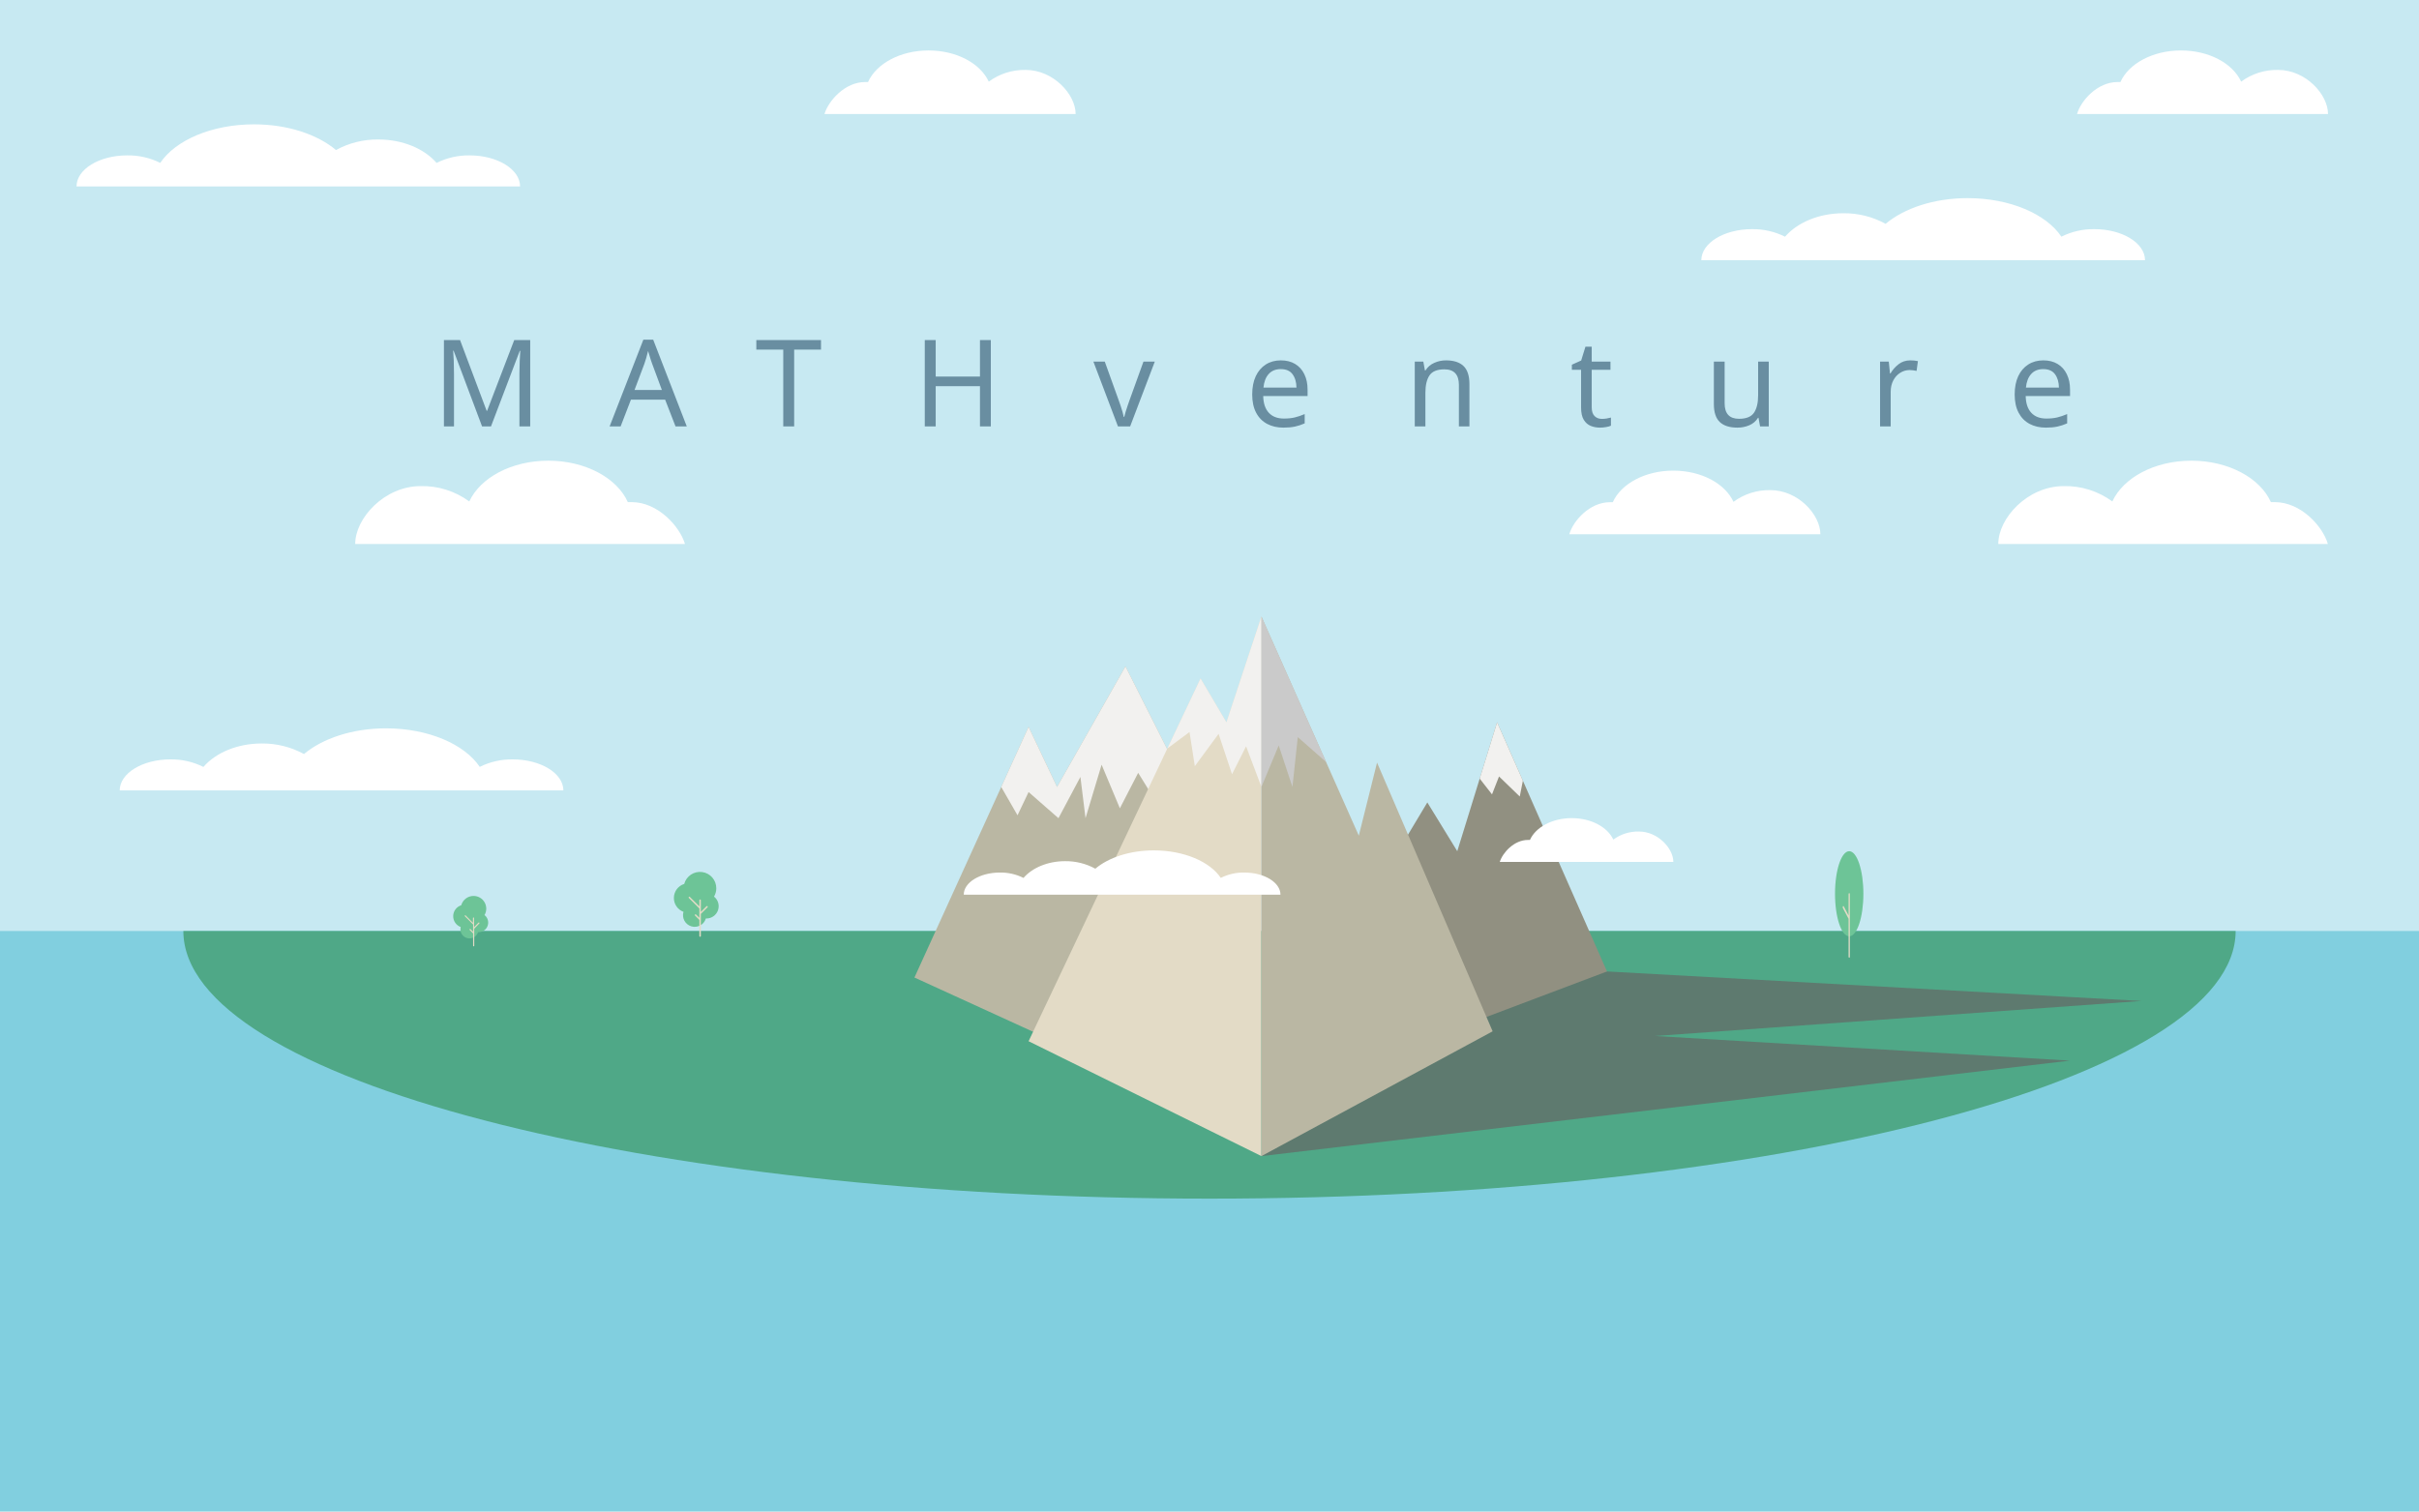
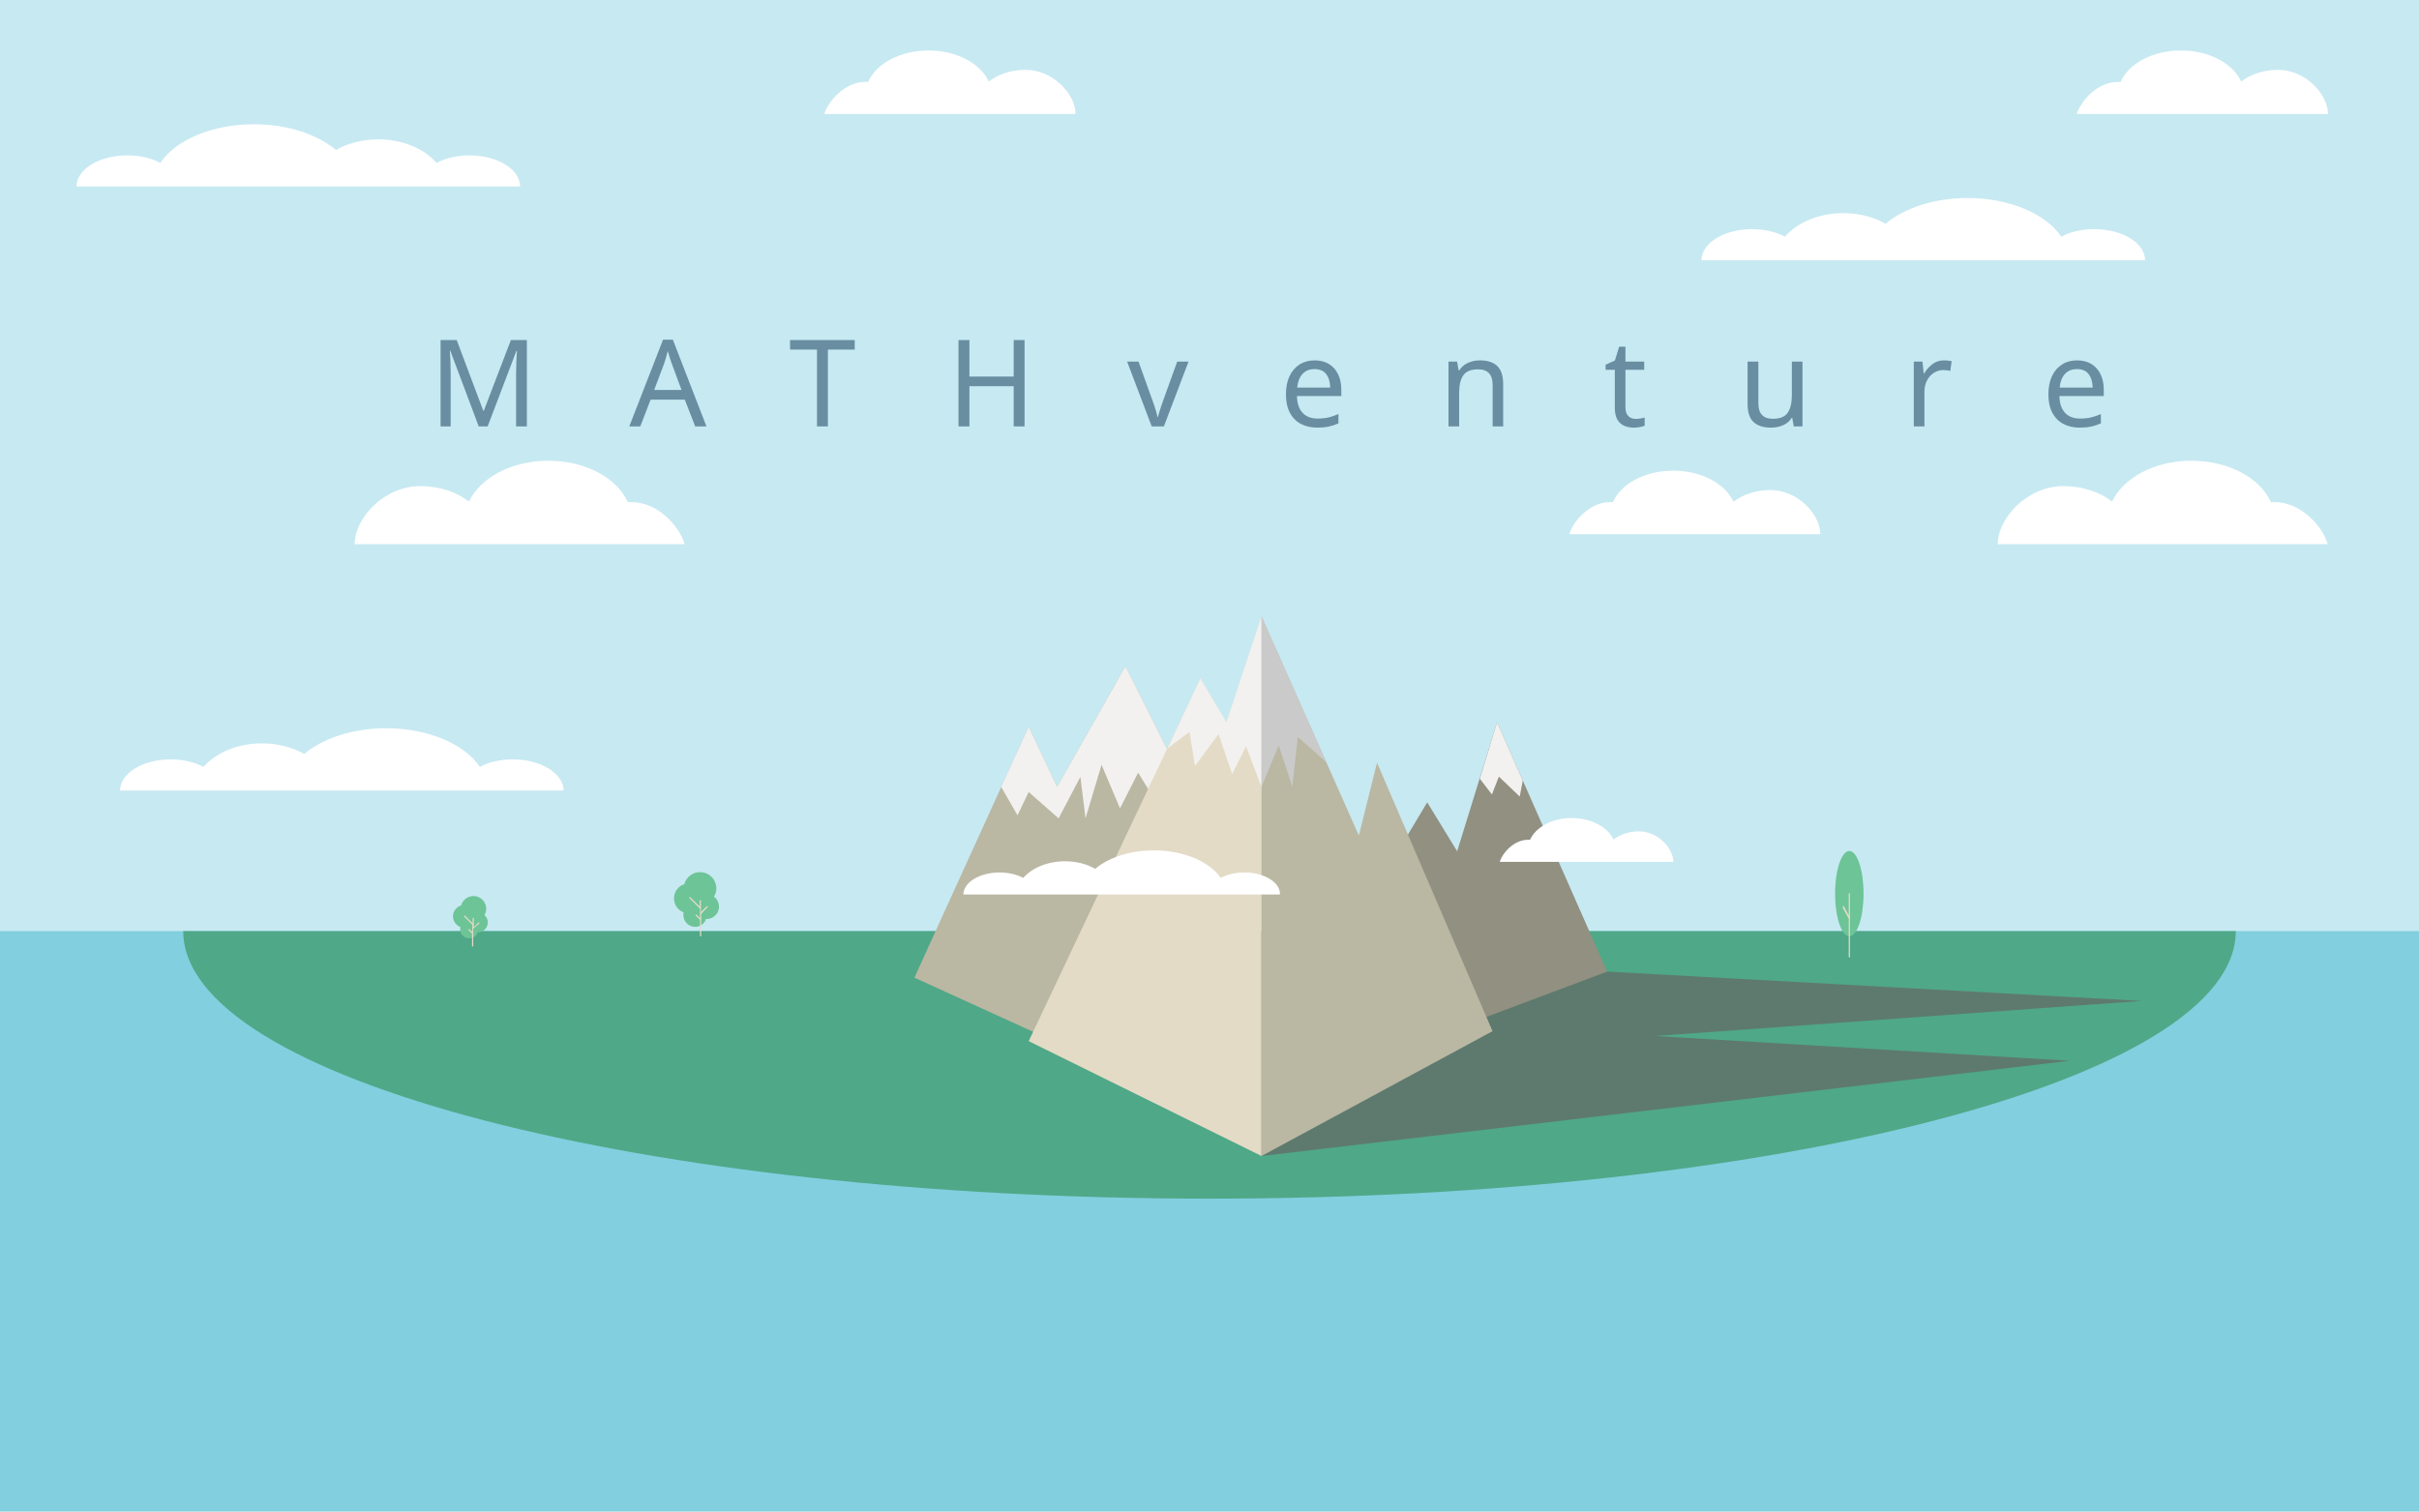
- <svg xmlns="http://www.w3.org/2000/svg" viewBox="0 0 800 500">
-   <defs>
-     <style>.cls-1{fill:#c7e9f2;}.cls-2{fill:#81cfdf;}.cls-3{fill:#4fa887;}.cls-4{fill:#bab7a3;}.cls-5{fill:#f2f1ef;}.cls-6{fill:#5e7a6f;}.cls-7{fill:#919081;}.cls-8{fill:#e3dbc6;}.cls-9{fill:#cacaca;}.cls-10{fill:#6dc497;}.cls-11{fill:#fff;}.cls-12{font-size:40px;fill:#698ea1;font-family:Impact, Impact;letter-spacing:0.75em;}.cls-13{letter-spacing:0.69em;}</style>
-   </defs>
+ <svg xmlns="http://www.w3.org/2000/svg" version="1.1" x="0px" y="0px" viewBox="0 0 800 500" style="enable-background:new 0 0 800 500;" xml:space="preserve">
+   <style type="text/css">
+ 	.st0{fill:#C7E9F2;}
+ 	.st1{fill:#81CFDF;}
+ 	.st2{fill:#4FA887;}
+ 	.st3{fill:#BAB7A3;}
+ 	.st4{fill:#F2F1EF;}
+ 	.st5{fill:#5E7A6F;}
+ 	.st6{fill:#919081;}
+ 	.st7{fill:#E3DBC6;}
+ 	.st8{fill:#CACACA;}
+ 	.st9{fill:#6DC497;}
+ 	.st10{fill:#FFFFFF;}
+ 	.st11{fill:none;}
+ 	.st12{fill:#698EA1;}
+ 	.st13{font-family:'Impact';}
+ 	.st14{font-size:40px;}
+ 	.st15{letter-spacing:30;}
+ </style>
  <g id="Background">
-     <rect class="cls-1" width="800" height="450" />
+     <rect class="st0" width="800" height="450" />
  </g>
  <g id="Sea">
-     <rect class="cls-2" y="307.97" width="800" height="192.03" />
+     <rect y="308" class="st1" width="800" height="192" />
  </g>
  <g id="Mountains">
-     <path class="cls-3" d="M400,396.5c187.42,0,339.36-39.64,339.36-88.53H60.64C60.64,356.86,212.58,396.5,400,396.5Z" />
-     <polygon class="cls-4" points="344.72 342.7 302.42 323.36 340.17 240.44 349.58 260.32 372.21 220.44 392.32 260.32 344.72 342.7" />
-     <polygon class="cls-5" points="331.12 260.32 336.51 269.69 340.17 262 350.05 270.65 357.31 257 359 270.65 364.32 252.96 370.36 267.38 376.41 255.65 383.9 267.77 388.61 252.96 372.21 220.44 349.58 260.32 340.17 240.44 331.12 260.32" />
-     <polygon class="cls-6" points="417.17 382.43 684.54 350.85 547.32 342.7 708.23 331.11 531.46 321.35 472.8 329.84 417.17 382.43" />
-     <polygon class="cls-7" points="486.51 338.32 531.46 321.35 495.12 238.93 481.94 281.57 472.04 265.44 455.41 293.18 486.51 338.32" />
-     <polygon class="cls-8" points="340.17 344.43 417.17 382.43 417.17 203.93 405.6 238.93 397.04 224.43 340.17 344.43" />
-     <polygon class="cls-4" points="417.17 203.93 449.38 276.43 455.41 252.26 493.64 341.15 417.17 382.43 417.17 203.93" />
-     <polygon class="cls-5" points="386.06 247.6 393.39 242.15 395.15 253.44 403.01 242.76 407.45 256.11 412.1 246.87 417.17 260.32 417.17 203.93 405.6 238.93 397.04 224.43 386.06 247.6" />
-     <polygon class="cls-9" points="417.17 260.32 422.89 246.59 427.43 260.32 429.2 243.83 438.56 252.07 417.17 203.93 417.17 260.32" />
-     <polygon class="cls-5" points="489.36 257.56 493.43 262.78 495.75 256.85 502.61 263.48 503.64 258.25 495.12 238.93 489.36 257.56" />
-     <path class="cls-10" d="M236.14,296.6a5.47,5.47,0,0,0,.75-2.75,5.4,5.4,0,0,0-10.61-1.45,4.88,4.88,0,0,0-.24,9.23,3.86,3.86,0,0,0,7.4,2.2h.17a4.06,4.06,0,0,0,2.53-7.24Z" />
-     <path class="cls-8" d="M234,300.12a.24.24,0,0,0,0-.35.25.25,0,0,0-.34,0l-1.88,1.88v-1.2h0v-2.62a.25.25,0,1,0-.49,0v2l-3.15-3.14a.24.24,0,1,0-.34.34l3.49,3.49v1.69h0v1.4l-1.1-1.1a.24.24,0,0,0-.35,0,.25.25,0,0,0,0,.34l1.45,1.45v5.28a.25.25,0,1,0,.49,0v-5.38h0v-1.89Z" />
-     <path class="cls-10" d="M160.22,302.72a4.2,4.2,0,0,0-3.62-6.35,4.22,4.22,0,0,0-4.06,3.08,3.81,3.81,0,0,0-.19,7.2,3.19,3.19,0,0,0-.08.7,3,3,0,0,0,5.85,1h.13a3.16,3.16,0,0,0,2-5.64Z" />
-     <path class="cls-8" d="M158.52,305.47a.2.2,0,0,0,0-.27.18.18,0,0,0-.27,0l-1.46,1.46v-.93h0v-2.05a.2.2,0,0,0-.19-.19.19.19,0,0,0-.19.19v1.59L154,302.82a.18.18,0,0,0-.27,0,.19.19,0,0,0,0,.26l2.73,2.73v1.31h0v1.09l-.86-.86a.2.2,0,0,0-.27,0,.18.18,0,0,0,0,.27l1.13,1.13v4.11a.18.18,0,0,0,.19.19.19.19,0,0,0,.19-.19v-4.19h0V307.2Z" />
-     <path class="cls-10" d="M616.25,295.65c0-7.78-2.1-14.08-4.69-14.08s-4.69,6.3-4.69,14.08,2.1,14.07,4.69,14.07S616.25,303.42,616.25,295.65Z" />
-     <path class="cls-8" d="M611.77,303.83v-8c0-.22-.09-.4-.21-.4s-.21.18-.21.4v7l-1.58-3c-.08-.15-.22-.15-.3,0a.71.71,0,0,0,0,.57l1.88,3.52v12.51c0,.22.09.4.21.4s.21-.18.21-.4V303.84Z" />
+     <g>
+       <path class="st2" d="M400,396.5c187.4,0,339.4-39.6,339.4-88.5H60.6C60.6,356.9,212.6,396.5,400,396.5z" />
+       <g>
+         <polygon class="st3" points="344.7,342.7 302.4,323.4 340.2,240.4 349.6,260.3 372.2,220.4 392.3,260.3    " />
+         <polygon class="st4" points="331.1,260.3 336.5,269.7 340.2,262 350.1,270.7 357.3,257 359,270.7 364.3,253 370.4,267.4      376.4,255.6 383.9,267.8 388.6,253 372.2,220.4 349.6,260.3 340.2,240.4    " />
+         <polygon class="st5" points="417.2,382.4 684.5,350.9 547.3,342.7 708.2,331.1 531.5,321.4 472.8,329.8    " />
+         <polygon class="st6" points="486.5,338.3 531.5,321.4 495.1,238.9 481.9,281.6 472,265.4 455.4,293.2    " />
+         <polygon class="st7" points="340.2,344.4 417.2,382.4 417.2,203.9 405.6,238.9 397,224.4    " />
+         <polygon class="st3" points="417.2,203.9 449.4,276.4 455.4,252.3 493.6,341.1 417.2,382.4    " />
+         <polygon class="st4" points="386.1,247.6 393.4,242.1 395.2,253.4 403,242.8 407.5,256.1 412.1,246.9 417.2,260.3 417.2,203.9      405.6,238.9 397,224.4    " />
+         <polygon class="st8" points="417.2,260.3 422.9,246.6 427.4,260.3 429.2,243.8 438.6,252.1 417.2,203.9    " />
+         <polygon class="st4" points="489.4,257.6 493.4,262.8 495.7,256.9 502.6,263.5 503.6,258.2 495.1,238.9    " />
+       </g>
+       <g>
+         <path class="st9" d="M236.1,296.6c0.5-0.8,0.8-1.7,0.8-2.7c0-3-2.4-5.4-5.4-5.4c-2.5,0-4.6,1.7-5.2,4c-2,0.6-3.4,2.5-3.4,4.7     c0,2.1,1.3,3.9,3.2,4.6c-0.1,0.3-0.1,0.6-0.1,0.9c0,2.1,1.7,3.9,3.9,3.9c1.7,0,3.1-1.1,3.6-2.6c0.1,0,0.1,0,0.2,0     c2.2,0,4.1-1.8,4.1-4.1C237.7,298.5,237.1,297.3,236.1,296.6z" />
+         <path class="st7" d="M234,300.1c0.1-0.1,0.1-0.3,0-0.3c-0.1-0.1-0.3-0.1-0.3,0l-1.9,1.9v-1.2c0,0,0,0,0,0v-2.6     c0-0.1-0.1-0.2-0.2-0.2c-0.1,0-0.2,0.1-0.2,0.2v2l-3.1-3.1c-0.1-0.1-0.3-0.1-0.3,0c-0.1,0.1-0.1,0.3,0,0.3l3.5,3.5v1.7     c0,0,0,0,0,0v1.4l-1.1-1.1c-0.1-0.1-0.3-0.1-0.3,0c-0.1,0.1-0.1,0.3,0,0.3l1.4,1.4v5.3c0,0.1,0.1,0.2,0.2,0.2     c0.1,0,0.2-0.1,0.2-0.2v-5.4c0,0,0,0,0,0v-1.9L234,300.1z" />
+       </g>
+       <g>
+         <path class="st9" d="M160.2,302.7c0.4-0.6,0.6-1.4,0.6-2.1c0-2.3-1.9-4.2-4.2-4.2c-1.9,0-3.6,1.3-4.1,3.1     c-1.5,0.5-2.7,1.9-2.7,3.6c0,1.6,1,3,2.5,3.6c-0.1,0.2-0.1,0.5-0.1,0.7c0,1.7,1.3,3,3,3c1.3,0,2.4-0.8,2.8-2c0,0,0.1,0,0.1,0     c1.7,0,3.2-1.4,3.2-3.2C161.4,304.2,160.9,303.3,160.2,302.7z" />
+         <path class="st7" d="M158.5,305.5c0.1-0.1,0.1-0.2,0-0.3c-0.1-0.1-0.2-0.1-0.3,0l-1.5,1.5v-0.9v0v-2c0-0.1-0.1-0.2-0.2-0.2     c-0.1,0-0.2,0.1-0.2,0.2v1.6l-2.5-2.5c-0.1-0.1-0.2-0.1-0.3,0c-0.1,0.1-0.1,0.2,0,0.3l2.7,2.7v1.3v0v1.1l-0.9-0.9     c-0.1-0.1-0.2-0.1-0.3,0c-0.1,0.1-0.1,0.2,0,0.3l1.1,1.1v4.1c0,0.1,0.1,0.2,0.2,0.2c0.1,0,0.2-0.1,0.2-0.2v-4.2c0,0,0,0,0,0v-1.5     L158.5,305.5z" />
+       </g>
+       <g>
+         <path class="st9" d="M616.3,295.6c0-7.8-2.1-14.1-4.7-14.1c-2.6,0-4.7,6.3-4.7,14.1c0,7.8,2.1,14.1,4.7,14.1     C614.2,309.7,616.3,303.4,616.3,295.6z" />
+         <path class="st7" d="M611.8,303.8v-8c0-0.2-0.1-0.4-0.2-0.4c-0.1,0-0.2,0.2-0.2,0.4v7l-1.6-3c-0.1-0.2-0.2-0.2-0.3,0     c-0.1,0.2-0.1,0.4,0,0.6l1.9,3.5v12.5c0,0.2,0.1,0.4,0.2,0.4c0.1,0,0.2-0.2,0.2-0.4V303.8C611.8,303.8,611.8,303.8,611.8,303.8z" />
+       </g>
+     </g>
  </g>
  <g id="Clouds">
-     <path class="cls-11" d="M208.93,166.1c-.44,0-.87,0-1.3,0-3.53-7.95-14-13.71-26.27-13.71s-22.53,5.65-26.16,13.49a26.18,26.18,0,0,0-16.06-5.08c-12,0-21.67,10.61-21.67,19.15H226.53C224.83,174.16,217.59,166.1,208.93,166.1Z" />
-     <path class="cls-11" d="M752.31,166.1c-.44,0-.87,0-1.29,0-3.54-7.95-14-13.71-26.28-13.71s-22.53,5.65-26.16,13.49a26.17,26.17,0,0,0-16.05-5.08c-12,0-21.67,10.61-21.67,19.15h109C768.21,174.16,761,166.1,752.31,166.1Z" />
-     <path class="cls-11" d="M286.07,27.14c.33,0,.66,0,1,0,2.7-6.06,10.64-10.45,20-10.45S324.22,21,327,27a19.9,19.9,0,0,1,12.22-3.87c9.12,0,16.51,8.08,16.51,14.59H272.66C274,33.28,279.47,27.14,286.07,27.14Z" />
-     <path class="cls-11" d="M700.26,27.14q.5,0,1,0c2.69-6.06,10.63-10.45,20-10.45S738.41,21,741.18,27a19.9,19.9,0,0,1,12.23-3.87c9.11,0,16.5,8.08,16.5,14.59h-83C688.15,33.28,693.66,27.14,700.26,27.14Z" />
-     <path class="cls-11" d="M532.37,166.13c.33,0,.65,0,1,0,2.69-6.06,10.63-10.45,20-10.45S570.52,160,573.29,166a19.85,19.85,0,0,1,12.22-3.87c9.12,0,16.51,8.08,16.51,14.59H519C520.25,172.27,525.76,166.13,532.37,166.13Z" />
-     <path class="cls-11" d="M692.64,75.8a23.62,23.62,0,0,0-10.91,2.49c-5-7.48-17-12.75-31-12.75-11.16,0-21,3.35-27.13,8.5a28.44,28.44,0,0,0-14-3.5c-8.11,0-15.23,3.1-19.26,7.76a23.67,23.67,0,0,0-10.93-2.5c-9.25,0-16.75,4.6-16.75,10.27H709.39C709.39,80.4,701.89,75.8,692.64,75.8Z" />
-     <path class="cls-11" d="M42.06,51.4A23.74,23.74,0,0,1,53,53.88c5-7.48,17-12.75,31-12.75,11.16,0,21,3.35,27.12,8.5a28.43,28.43,0,0,1,14-3.49c8.12,0,15.23,3.09,19.26,7.75a23.75,23.75,0,0,1,10.94-2.49C164.5,51.4,172,56,172,61.67H25.31C25.31,56,32.81,51.4,42.06,51.4Z" />
-     <path class="cls-11" d="M169.57,251.2a23.74,23.74,0,0,0-10.91,2.48c-5-7.48-17-12.75-31-12.75-11.17,0-21,3.36-27.13,8.5a28.54,28.54,0,0,0-14-3.49c-8.11,0-15.23,3.1-19.26,7.76a23.58,23.58,0,0,0-10.93-2.5c-9.25,0-16.75,4.6-16.75,10.27H186.32C186.32,255.8,178.82,251.2,169.57,251.2Z" />
-     <path class="cls-11" d="M411.52,288.63a16.81,16.81,0,0,0-7.79,1.77c-3.57-5.34-12.13-9.1-22.13-9.1-8,0-15,2.39-19.36,6.06a20.31,20.31,0,0,0-10-2.49c-5.79,0-10.87,2.21-13.75,5.54a16.89,16.89,0,0,0-7.81-1.78c-6.6,0-11.95,3.28-11.95,7.32H423.47C423.47,291.91,418.12,288.63,411.52,288.63Z" />
-     <path class="cls-11" d="M505.29,277.85l.68,0c1.86-4.18,7.34-7.22,13.82-7.22s11.85,3,13.76,7.1a13.79,13.79,0,0,1,8.45-2.67c6.29,0,11.4,5.58,11.4,10.07H496C496.92,282.09,500.73,277.85,505.29,277.85Z" />
+     <g>
+       <path class="st10" d="M208.9,166.1c-0.4,0-0.9,0-1.3,0c-3.5-8-14-13.7-26.3-13.7c-12.2,0-22.5,5.7-26.2,13.5    c-4-3.1-9.7-5.1-16.1-5.1c-12,0-21.7,10.6-21.7,19.2h109.1C224.8,174.2,217.6,166.1,208.9,166.1z" />
+       <path class="st10" d="M752.3,166.1c-0.4,0-0.9,0-1.3,0c-3.5-8-14-13.7-26.3-13.7c-12.2,0-22.5,5.7-26.2,13.5    c-4-3.1-9.7-5.1-16.1-5.1c-12,0-21.7,10.6-21.7,19.2h109.1C768.2,174.2,761,166.1,752.3,166.1z" />
+       <path class="st10" d="M286.1,27.1c0.3,0,0.7,0,1,0c2.7-6.1,10.6-10.4,20-10.4c9.3,0,17.2,4.3,19.9,10.3c3-2.4,7.4-3.9,12.2-3.9    c9.1,0,16.5,8.1,16.5,14.6h-83.1C274,33.3,279.5,27.1,286.1,27.1z" />
+       <path class="st10" d="M700.3,27.1c0.3,0,0.7,0,1,0c2.7-6.1,10.6-10.4,20-10.4c9.3,0,17.2,4.3,19.9,10.3c3-2.4,7.4-3.9,12.2-3.9    c9.1,0,16.5,8.1,16.5,14.6h-83.1C688.2,33.3,693.7,27.1,700.3,27.1z" />
+       <path class="st10" d="M532.4,166.1c0.3,0,0.7,0,1,0c2.7-6.1,10.6-10.4,20-10.4c9.3,0,17.2,4.3,19.9,10.3c3-2.4,7.4-3.9,12.2-3.9    c9.1,0,16.5,8.1,16.5,14.6H519C520.3,172.3,525.8,166.1,532.4,166.1z" />
+       <path class="st10" d="M692.6,75.8c-4.2,0-8,0.9-10.9,2.5c-5-7.5-17-12.8-31-12.8c-11.2,0-21,3.4-27.1,8.5c-3.9-2.2-8.7-3.5-14-3.5    c-8.1,0-15.2,3.1-19.3,7.8c-2.9-1.6-6.8-2.5-10.9-2.5c-9.2,0-16.7,4.6-16.7,10.3h146.7C709.4,80.4,701.9,75.8,692.6,75.8z" />
+       <path class="st10" d="M42.1,51.4c4.2,0,8,0.9,10.9,2.5c5-7.5,17-12.8,31-12.8c11.2,0,21,3.4,27.1,8.5c3.9-2.2,8.7-3.5,14-3.5    c8.1,0,15.2,3.1,19.3,7.8c2.9-1.6,6.8-2.5,10.9-2.5c9.2,0,16.7,4.6,16.7,10.3H25.3C25.3,56,32.8,51.4,42.1,51.4z" />
+       <path class="st10" d="M169.6,251.2c-4.2,0-8,0.9-10.9,2.5c-5-7.5-17-12.8-31-12.8c-11.2,0-21,3.4-27.1,8.5    c-3.9-2.2-8.7-3.5-14-3.5c-8.1,0-15.2,3.1-19.3,7.8c-2.9-1.6-6.8-2.5-10.9-2.5c-9.2,0-16.7,4.6-16.7,10.3h146.7    C186.3,255.8,178.8,251.2,169.6,251.2z" />
+       <path class="st10" d="M411.5,288.6c-3,0-5.7,0.7-7.8,1.8c-3.6-5.3-12.1-9.1-22.1-9.1c-8,0-15,2.4-19.4,6.1    c-2.8-1.6-6.2-2.5-10-2.5c-5.8,0-10.9,2.2-13.8,5.5c-2.1-1.1-4.8-1.8-7.8-1.8c-6.6,0-12,3.3-12,7.3h104.7    C423.5,291.9,418.1,288.6,411.5,288.6z" />
+       <path class="st10" d="M505.3,277.8c0.2,0,0.5,0,0.7,0c1.9-4.2,7.3-7.2,13.8-7.2c6.4,0,11.9,3,13.8,7.1c2.1-1.6,5.1-2.7,8.4-2.7    c6.3,0,11.4,5.6,11.4,10.1H496C496.9,282.1,500.7,277.8,505.3,277.8z" />
+     </g>
  </g>
  <g id="Text">
-     <text class="cls-12" transform="translate(142.94 141.05)">M<tspan class="cls-13" x="58.67" y="0">A</tspan>
-       <tspan x="106.78" y="0">THventure</tspan>
-     </text>
+     <rect x="126.3" y="109.4" class="st11" width="547.5" height="43.5" />
+     <text transform="matrix(1 0 0 1 141.8358 141.0494)" class="st12 st13 st14 st15">MATHventure</text>
  </g>
</svg>
